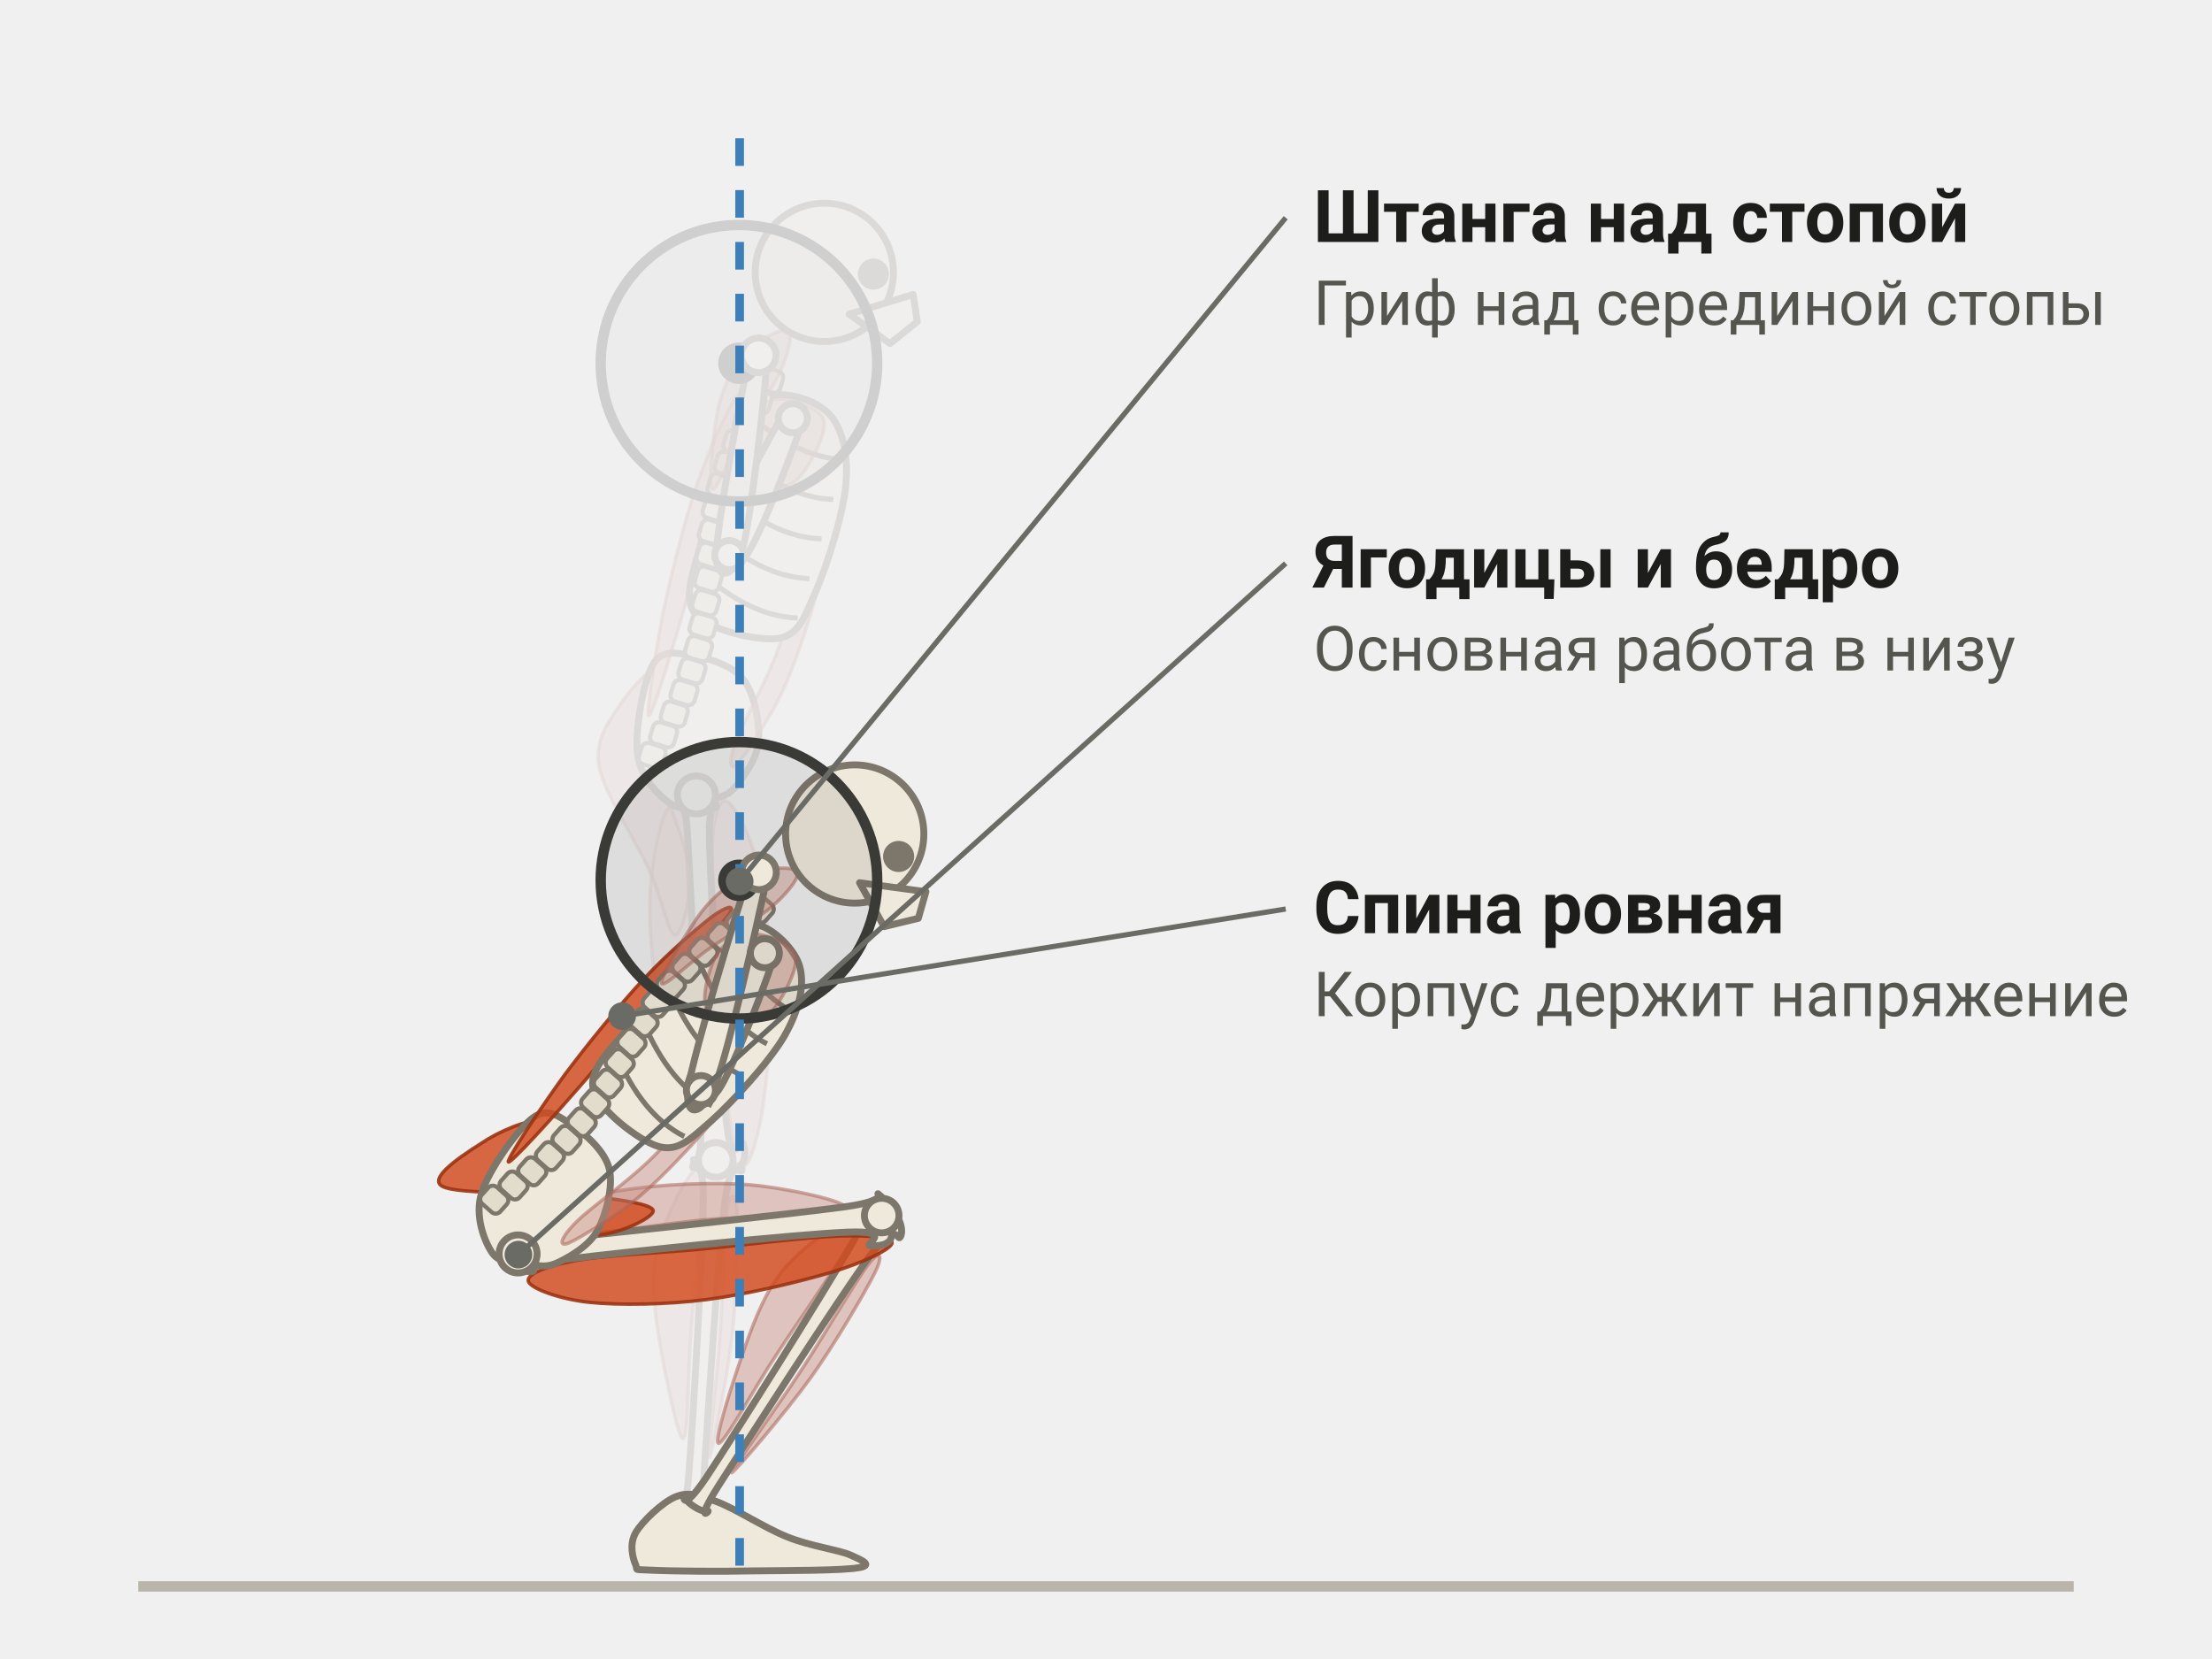
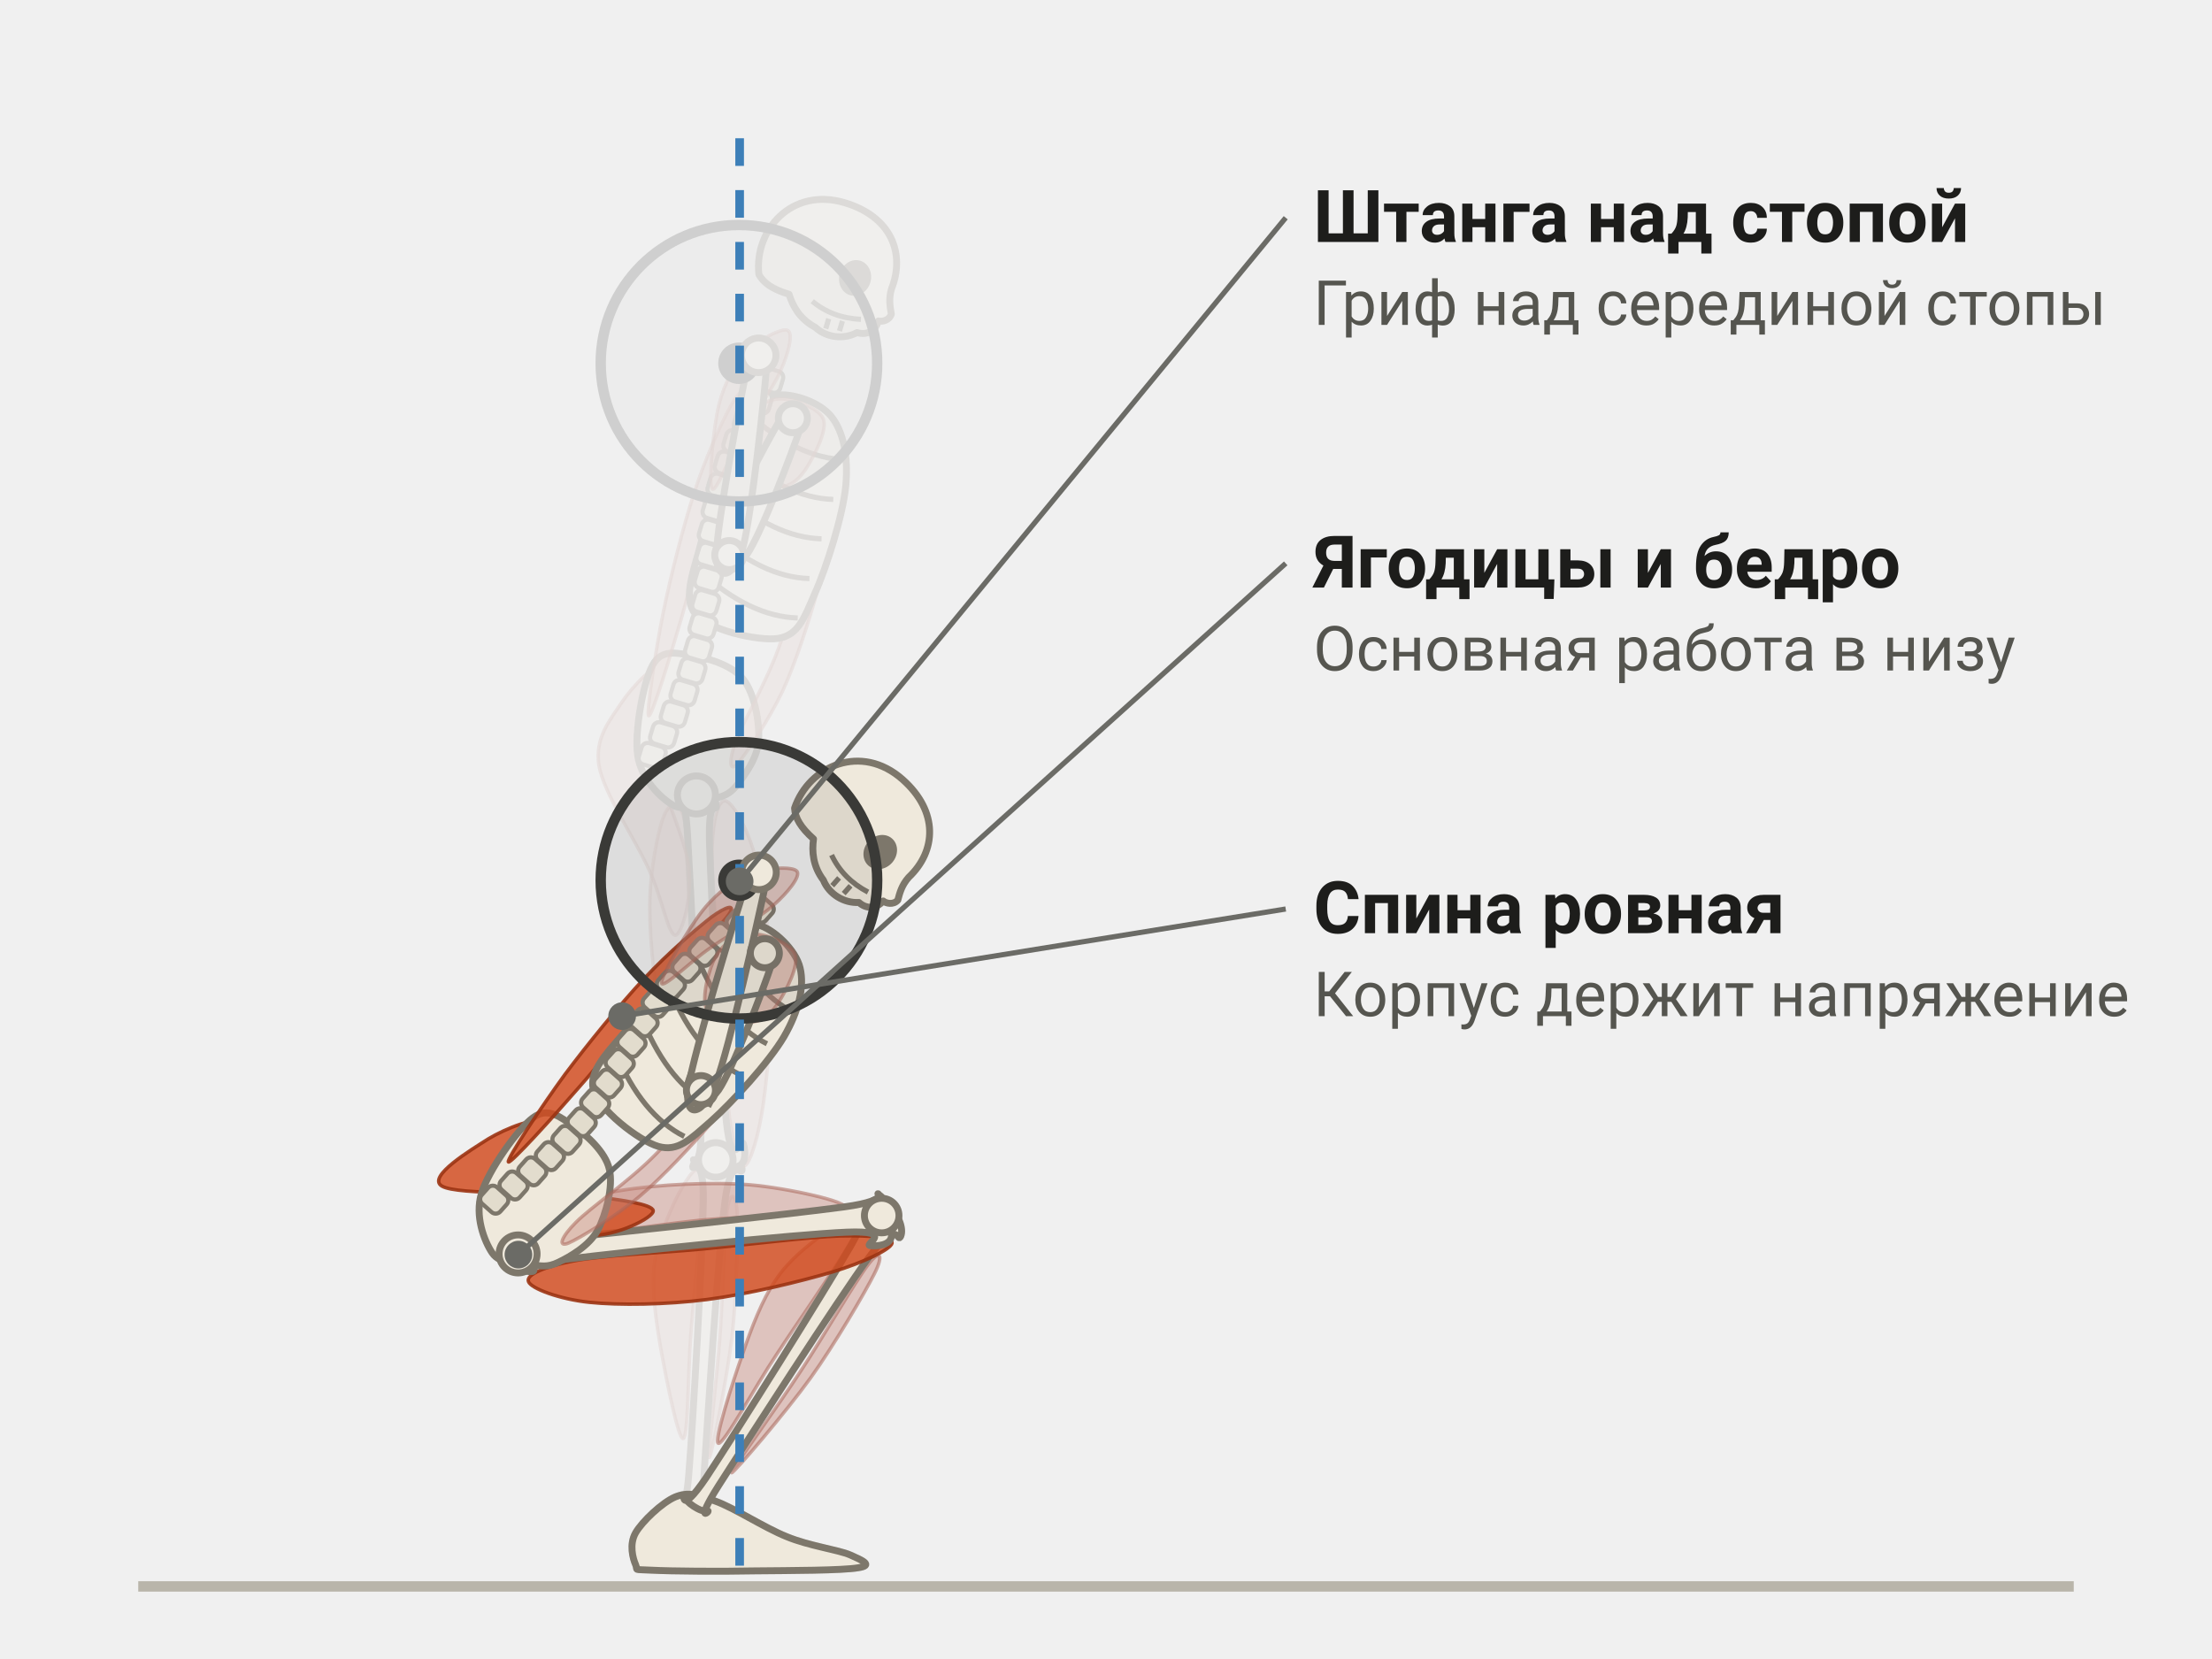
<svg xmlns="http://www.w3.org/2000/svg" viewBox="0 0 640 480" role="img" aria-label="Приседание со штангой нагружает сразу крупные мышцы ног и корпуса.">
  <style>
.bone{fill:#efe9dc;stroke:#7d776b;stroke-width:2;stroke-linejoin:round}
.joint{fill:#efe9dc;stroke:#7d776b;stroke-width:2}
.vert{fill:#e2dccd;stroke:#7d776b;stroke-width:1.2}
.m{fill:#c7867a;fill-opacity:.42;stroke:#a9665a;stroke-opacity:.55;stroke-width:1}
.on{fill:#d2491d;fill-opacity:.82;stroke:#9c3412;stroke-opacity:.9}
.plate{fill:#3a3a37;fill-opacity:.1;stroke:#3a3a37;stroke-width:3}
.bar{fill:#3a3a37}
.ghost{opacity:.18}
.ground{stroke:#b9b5aa;stroke-width:3}
.guide{stroke:#3d7fb8;stroke-width:2.5;stroke-dasharray:8 7;fill:none}
.arrow{stroke:#d2491d;stroke-width:5;fill:none;stroke-linecap:round;marker-end:url(#ah)}
.ahead{fill:#d2491d}
.lead{stroke:#6b6b66;stroke-width:1.5;fill:none}
.t{font:600 21px system-ui,-apple-system,"Segoe UI",Roboto,sans-serif;fill:#1d1d1b}
.s{font:400 18px system-ui,-apple-system,"Segoe UI",Roboto,sans-serif;fill:#55554f}
.ok{fill:#2e8b57}.bad{fill:#c0392b}
.balloon{fill:#3d7fb8;fill-opacity:.25;stroke:#3d7fb8;stroke-width:2}
@media (prefers-color-scheme:dark){
.bone,.joint{fill:#d9d3c4;stroke:#3b3934}.vert{fill:#c9c2b2;stroke:#3b3934}
.plate{fill:#ecebe6;fill-opacity:.12;stroke:#bdbbb3}.bar{fill:#bdbbb3}
.t{fill:#ecebe6}.s{fill:#a9a8a1}.lead{stroke:#9a9993}.ground{stroke:#55534d}
.arrow{stroke:#f0703f}.ahead{fill:#f0703f}.on{fill:#f0703f}
}
</style>
  <defs>
    <marker id="ah" viewBox="0 0 10 10" refX="6" refY="5" markerWidth="4" markerHeight="4" orient="auto">
      <path class="ahead" d="M0 0L10 5L0 10z" />
    </marker>
  </defs>
  <style>
.small{font-size:15px}
.barfill{fill:#d2491d}.track{stroke:#d9d5ca;stroke-width:3}
.card{fill:#f3f1ea;stroke:#e2ded2}.dot{fill:#d2491d}
.okc{fill:#2e8b57}.badc{fill:#c0392b}.mark{stroke:#fff;stroke-width:3.5;fill:none;stroke-linecap:round}
.num{fill:#d2491d}.numt{font:700 18px system-ui,-apple-system,"Segoe UI",Roboto,sans-serif;fill:#fff}
@media (prefers-color-scheme:dark){.barfill,.dot,.num{fill:#f0703f}.track{stroke:#3a3934}.card{fill:#26262a;stroke:#34343a}}
</style>
  <line class="ground" x1="40" y1="459" x2="600" y2="459" />
  <g class="ghost">
    <path class="bone" d="M183.9 452.7C183.1 450.9 182.0 446.8 183.9 443.5C185.8 440.2 191.6 434.7 195.4 433.1C199.2 431.6 201.5 432.4 206.9 434.3C212.3 436.2 221.1 442.0 227.6 444.6C234.1 447.3 242.6 448.4 246.0 449.9C249.4 451.4 252.9 452.9 248.3 453.6C243.7 454.4 228.4 454.4 218.4 454.5C208.4 454.7 194.2 454.6 188.5 454.3C182.8 454.0 184.7 454.5 183.9 452.7Z" />
    <path class="m" d="M197.7 416.2C196.3 416.9 192.7 398.6 191.2 390.3C189.8 382.1 188.6 373.8 189.2 366.9C189.8 360.0 192.5 353.7 194.6 349.0C196.7 344.2 200.4 338.1 201.8 338.3C203.2 338.6 203.1 342.6 202.8 350.6C202.5 358.5 200.7 374.9 199.9 385.9C199.0 396.8 199.2 415.4 197.7 416.2Z" />
    <path class="m" d="M205.2 421.7C205.8 421.8 210.4 398.4 211.8 386.7C213.1 375.0 213.6 357.4 213.3 351.3C213.1 345.2 211.3 344.2 210.4 350.1C209.6 355.9 209.2 374.5 208.3 386.5C207.5 398.4 204.6 421.7 205.2 421.7Z" />
    <path class="bone" d="M204.3 434.9C205.5 433.6 202.8 441.2 203.7 426.7C204.6 412.2 207.8 362.8 209.7 348.0C211.5 333.3 214.9 340.8 214.7 338.2C214.5 335.7 210.8 332.9 208.4 332.7C206.0 332.5 201.3 334.7 200.5 337.2C199.7 339.7 203.7 332.7 203.5 347.6C203.3 362.4 200.5 411.9 199.3 426.4C198.2 440.9 195.6 432.9 196.5 434.3C197.3 435.7 203.1 436.1 204.3 434.9Z" />
    <path class="m" d="M203.3 325.2C202.0 328.0 194.8 309.8 192.3 299.3C189.7 288.9 188.0 273.1 188.0 262.5C188.0 251.9 190.4 239.8 192.2 235.8C193.9 231.8 197.0 230.8 198.3 238.6C199.6 246.5 199.3 268.6 200.2 283.0C201.0 297.5 204.6 322.5 203.3 325.2Z" />
    <path class="m" d="M215.4 337.3C217.1 336.7 219.6 328.3 220.9 319.0C222.2 309.8 223.5 293.6 223.1 281.8C222.7 270.0 220.8 256.5 218.6 248.2C216.4 239.8 212.0 232.1 209.9 231.7C207.8 231.3 206.3 237.2 206.0 245.6C205.8 254.1 207.6 269.8 208.4 282.6C209.3 295.4 209.8 313.6 211.0 322.7C212.2 331.8 213.8 337.9 215.4 337.3Z" />
    <path class="bone" d="M213.6 337.4C215.9 336.6 215.7 333.1 215.1 331.0C214.5 328.9 211.8 339.3 210.2 324.9C208.5 310.5 205.8 260.0 205.3 244.6C204.8 229.3 207.6 235.7 207.2 232.9C206.8 230.1 204.4 228.1 202.8 227.8C201.2 227.5 198.1 228.8 197.4 231.3C196.8 233.8 198.1 227.2 199.0 242.8C199.9 258.5 202.5 309.8 202.8 325.3C203.2 340.8 199.3 333.9 201.1 336.0C202.9 338.0 211.3 338.3 213.6 337.4Z" />
    <circle class="joint" cx="207.1" cy="335.6" r="5" />
    <path class="m" d="M191.9 193.4C190.2 190.8 182.8 198.8 179.7 203.5C176.6 208.2 172.0 213.5 173.3 221.5C174.7 229.6 184.3 243.7 187.9 251.9C191.6 260.1 193.4 270.7 195.4 270.6C197.3 270.5 200.3 259.9 199.4 251.3C198.5 242.7 191.2 228.7 189.9 219.0C188.7 209.4 193.6 196.0 191.9 193.4Z" />
    <path class="bone" d="M194.6 232.9C191.1 230.8 185.5 225.4 184.5 218.6C183.5 211.9 186.1 197.3 188.8 192.5C191.4 187.6 196.0 189.0 200.4 189.7C204.8 190.4 212.0 192.5 215.1 196.6C218.3 200.7 219.8 209.0 219.5 214.2C219.2 219.3 215.4 224.4 213.2 227.2C210.9 230.1 209.0 230.4 205.9 231.3C202.8 232.3 198.2 235.0 194.6 232.9Z" />
    <circle class="joint" cx="201.5" cy="230.0" r="5.5" />
    <path class="m" d="M213.3 221.0C215.6 218.6 222.5 208.2 226.4 200.0C230.2 191.8 234.0 179.8 236.3 171.7C238.6 163.7 240.5 154.9 240.4 151.7C240.2 148.6 237.8 146.8 235.3 152.7C232.8 158.6 229.1 176.9 225.4 187.2C221.7 197.5 214.9 209.0 212.8 214.7C210.8 220.3 211.1 223.5 213.3 221.0Z" />
    <path class="m" d="M187.7 207.1C186.9 206.9 189.7 188.0 191.9 177.2C194.1 166.4 197.7 152.3 200.9 142.4C204.1 132.5 208.7 122.5 211.1 118.0C213.5 113.5 216.0 111.1 215.2 115.5C214.4 119.8 209.2 133.4 206.2 144.0C203.2 154.5 200.3 168.2 197.2 178.7C194.1 189.3 188.6 207.4 187.7 207.1Z" />
    <path class="bone rib" d="M201.0 177.4C197.3 172.5 201.2 164.1 203.2 155.6C205.2 147.0 209.5 132.9 213.0 126.1C216.5 119.2 219.6 115.3 224.2 114.4C228.8 113.5 237.2 116.2 240.6 120.6C244.0 124.9 245.5 132.0 244.7 140.6C243.9 149.1 239.1 164.3 235.8 171.6C232.6 179.0 231.0 183.7 225.2 184.7C219.4 185.6 204.6 182.2 201.0 177.4Z" />
    <path class="lead" style="stroke:#7d776b" d="M202.7 165.4Q217.0 178.4 230.8 178.8" />
    <path class="lead" style="stroke:#7d776b" d="M206.1 153.9Q220.4 167.0 234.2 167.4" />
    <path class="lead" style="stroke:#7d776b" d="M209.5 142.5Q223.9 155.5 237.7 155.9" />
    <path class="lead" style="stroke:#7d776b" d="M213.0 131.0Q227.3 144.1 241.1 144.5" />
    <path class="lead" style="stroke:#7d776b" d="M216.4 119.6Q230.7 132.6 244.5 133.0" />
    <rect class="vert" x="185.1" y="215.4" width="7.2" height="6.4" rx="1.8" transform="rotate(16.7 188.7 218.6)" />
    <rect class="vert" x="188.4" y="209.4" width="7.2" height="6.4" rx="1.8" transform="rotate(16.7 192.0 212.6)" />
    <rect class="vert" x="191.5" y="203.4" width="7.2" height="6.4" rx="1.8" transform="rotate(16.7 195.1 206.6)" />
    <rect class="vert" x="194.3" y="197.2" width="7.2" height="6.4" rx="1.8" transform="rotate(16.7 197.9 200.4)" />
    <rect class="vert" x="196.6" y="190.9" width="7.2" height="6.4" rx="1.8" transform="rotate(16.7 200.2 194.1)" />
    <rect class="vert" x="198.5" y="184.5" width="7.2" height="6.4" rx="1.8" transform="rotate(16.7 202.1 187.7)" />
    <rect class="vert" x="199.8" y="177.9" width="7.2" height="6.4" rx="1.8" transform="rotate(16.7 203.4 181.1)" />
    <rect class="vert" x="200.6" y="171.2" width="7.2" height="6.4" rx="1.8" transform="rotate(16.7 204.2 174.4)" />
    <rect class="vert" x="201.3" y="164.4" width="7.2" height="6.4" rx="1.8" transform="rotate(16.7 204.9 167.6)" />
    <rect class="vert" x="201.8" y="157.5" width="7.2" height="6.4" rx="1.8" transform="rotate(16.7 205.4 160.7)" />
    <rect class="vert" x="202.5" y="150.8" width="7.2" height="6.4" rx="1.8" transform="rotate(16.7 206.1 154.0)" />
    <rect class="vert" x="203.6" y="144.1" width="7.2" height="6.4" rx="1.8" transform="rotate(16.7 207.2 147.3)" />
    <rect class="vert" x="205.0" y="137.5" width="7.2" height="6.4" rx="1.8" transform="rotate(16.7 208.6 140.7)" />
    <rect class="vert" x="207.1" y="131.1" width="7.2" height="6.4" rx="1.8" transform="rotate(16.7 210.7 134.3)" />
    <rect class="vert" x="209.6" y="124.9" width="7.2" height="6.4" rx="1.8" transform="rotate(16.7 213.2 128.1)" />
    <rect class="vert" x="212.6" y="118.8" width="7.2" height="6.4" rx="1.8" transform="rotate(16.7 216.2 122.0)" />
    <rect class="vert" x="215.8" y="112.8" width="7.2" height="6.4" rx="1.8" transform="rotate(16.7 219.4 116.0)" />
    <rect class="vert" x="219.1" y="106.8" width="7.2" height="6.4" rx="1.8" transform="rotate(16.7 222.7 110.0)" />
    <path class="m" d="M206.0 141.4C204.9 139.9 206.4 123.6 208.0 117.1C209.7 110.5 212.6 105.5 215.9 102.0C219.2 98.4 226.3 94.7 227.9 95.6C229.6 96.5 228.1 102.3 225.8 107.4C223.5 112.6 217.6 120.8 214.3 126.5C211.0 132.1 207.1 143.0 206.0 141.4Z" />
-     <circle class="bone" cx="238.5" cy="78.8" r="20" />
-     <path class="bone" d="M245.7 90.9L257.5 99.4L265.4 93.1L264.2 85.2Z" />
-     <circle cx="252.7" cy="79.3" r="4.5" fill="#7d776b" />
+     <g class="head" transform="matrix(0.958 0.286 -0.282 0.959 238.5 78.8)">
+       <path class="bone" d="M-18 6C-23 -6 -16 -21 0 -21C14 -21 21 -12 20 -1C20 2 21 4 22 6C22 8 20 9 19 9C19 12 17 14 14 14C11 17 6 18 2 16C-3 15 -6 12 -8 9C-13 9 -16 8 -18 6Z" />
+       <ellipse cx="9" cy="-1" rx="4.6" ry="5.2" fill="#7d776b" />
+       <path class="lead" style="stroke:#7d776b" d="M-1 9Q6 12 14 10M5 12.5v3M9 12v3" />
+     </g>
    <path class="m" d="M212.7 137.3C211.0 134.1 213.2 125.3 215.4 121.7C217.6 118.0 221.9 115.5 225.7 115.4C229.5 115.3 236.9 118.0 238.2 121.2C239.5 124.5 235.6 131.7 233.6 135.0C231.5 138.3 229.2 140.6 225.7 140.9C222.2 141.3 214.4 140.5 212.7 137.3Z" />
    <path class="bone" d="M207.2 158.8C205.6 165.3 212.0 166.3 216.0 160.6C220.1 154.8 229.1 131.1 231.4 124.3C233.7 117.6 230.8 120.6 229.8 120.2C228.8 119.7 229.3 115.2 225.6 121.6C221.8 128.0 208.8 152.4 207.2 158.8Z" />
    <path class="bone" d="M207.3 160.1C207.1 168.9 212.6 167.2 215.0 158.2C217.4 149.2 221.1 115.3 221.8 106.1C222.6 96.8 220.5 102.9 219.5 102.8C218.6 102.6 218.4 95.7 216.4 105.2C214.3 114.8 207.5 151.2 207.3 160.1Z" />
    <circle class="joint" cx="229.4" cy="121.0" r="4.2" />
    <circle class="joint" cx="211.0" cy="160.6" r="4.2" />
    <circle class="plate" cx="213.8" cy="105.1" r="40" />
    <circle class="bar" cx="213.8" cy="105.1" r="6" />
    <circle class="joint" cx="219.5" cy="102.8" r="5" />
  </g>
  <g>
    <path class="bone" d="M183.9 452.7C183.1 450.9 182.0 446.8 183.9 443.5C185.8 440.2 191.6 434.7 195.4 433.1C199.2 431.6 201.5 432.4 206.9 434.3C212.3 436.2 221.1 442.0 227.6 444.6C234.1 447.3 242.6 448.4 246.0 449.9C249.4 451.4 252.9 452.9 248.3 453.6C243.7 454.4 228.4 454.4 218.4 454.5C208.4 454.7 194.2 454.6 188.5 454.3C182.8 454.0 184.7 454.5 183.9 452.7Z" />
    <path class="m" d="M207.9 417.6C206.3 417.6 212.0 399.8 214.8 391.9C217.5 384.0 220.5 376.1 224.4 370.4C228.2 364.6 233.6 360.5 237.8 357.3C241.9 354.2 248.2 350.6 249.2 351.5C250.3 352.4 248.3 355.9 244.1 362.7C240.0 369.5 230.5 383.0 224.5 392.2C218.4 401.3 209.6 417.7 207.9 417.6Z" />
    <path class="m" d="M211.7 426.1C212.2 426.4 227.6 408.3 234.5 398.7C241.4 389.1 250.3 373.9 253.0 368.5C255.8 363.0 254.6 361.3 251.1 366.0C247.5 370.7 238.2 386.8 231.6 396.8C225.1 406.8 211.3 425.8 211.7 426.1Z" />
    <path class="bone" d="M204.6 437.2C206.2 436.6 200.2 442.0 208.0 429.7C215.8 417.5 242.6 375.8 251.4 363.8C260.2 351.8 259.5 360.0 260.6 357.7C261.6 355.4 259.7 351.1 257.7 349.8C255.7 348.5 250.5 348.1 248.6 349.9C246.7 351.7 253.6 347.5 246.2 360.4C238.8 373.3 212.4 415.3 204.4 427.4C196.3 439.4 198.0 431.3 198.0 432.9C198.1 434.5 202.9 437.7 204.6 437.2Z" />
    <path class="m" d="M244.3 349.6C246.7 347.9 227.7 343.7 216.9 342.8C206.2 341.9 190.3 342.7 179.9 344.4C169.4 346.0 157.8 350.3 154.1 352.6C150.5 354.9 149.9 358.2 157.9 358.2C165.9 358.3 187.7 354.6 202.1 353.1C216.5 351.7 241.8 351.4 244.3 349.6Z" />
    <path class="m on" d="M258.1 359.7C257.7 361.5 249.8 365.3 240.9 368.0C231.9 370.7 216.2 374.5 204.5 376.0C192.8 377.5 179.1 377.7 170.5 376.8C161.9 375.9 153.6 372.8 152.9 370.8C152.1 368.8 157.7 366.4 166.1 364.8C174.4 363.2 190.1 362.6 202.9 361.4C215.8 360.2 233.8 357.9 243.0 357.6C252.2 357.4 258.4 358.0 258.1 359.7Z" />
    <path class="bone" d="M257.9 357.9C257.4 360.3 253.9 360.6 251.8 360.4C249.6 360.2 259.5 355.9 245.0 356.5C230.5 357.1 180.2 362.3 164.9 364.2C149.7 366.1 156.5 367.9 153.6 367.9C150.8 368.0 148.5 365.9 147.9 364.4C147.4 362.8 148.1 359.6 150.5 358.6C152.9 357.5 146.6 359.8 162.2 358.3C177.8 356.7 228.8 351.3 244.2 349.2C259.6 347.1 252.2 344.3 254.5 345.8C256.8 347.2 258.3 355.5 257.9 357.9Z" />
    <circle class="joint" cx="255.1" cy="351.7" r="5" />
    <path class="m on" d="M156.6 325.5C156.2 322.4 146.1 326.6 141.3 329.5C136.6 332.5 123.2 340.5 127.9 343.2C132.6 345.9 159.2 344.7 169.4 345.9C179.6 347.1 188.8 348.4 189.0 350.3C189.2 352.3 178.1 357.8 170.6 357.4C163.1 357.0 146.4 353.3 144.0 347.9C141.7 342.6 157.1 328.6 156.6 325.5Z" />
    <path class="bone" d="M142.4 362.5C140.1 359.1 137.3 351.8 139.3 345.3C141.2 338.8 149.8 326.6 154.2 323.4C158.6 320.1 162.2 323.3 165.9 325.8C169.6 328.3 175.2 333.3 176.3 338.3C177.5 343.3 175.3 351.5 172.9 356.0C170.4 360.5 164.9 363.6 161.6 365.2C158.3 366.8 156.5 366.3 153.3 365.8C150.1 365.4 144.8 366.0 142.4 362.5Z" />
    <circle class="joint" cx="149.9" cy="362.8" r="5.5" />
    <path class="m" d="M164.4 359.7C167.5 358.4 178.2 351.9 185.1 346.1C192.0 340.3 200.5 331.0 206.0 324.7C211.5 318.4 217.0 311.2 218.2 308.3C219.4 305.3 217.9 302.7 213.1 307.0C208.4 311.3 197.4 326.3 189.6 334.1C181.9 341.9 170.8 349.4 166.6 353.7C162.4 357.9 161.3 360.9 164.4 359.7Z" />
    <path class="m on" d="M147.1 336.2C146.4 335.6 157.0 319.7 163.5 310.8C170.1 302.0 179.3 290.7 186.4 283.1C193.4 275.6 201.9 268.4 205.9 265.3C210.0 262.3 213.3 261.2 210.7 264.8C208.1 268.4 197.7 278.5 190.5 286.8C183.3 295.1 174.9 306.3 167.6 314.5C160.4 322.8 147.7 336.8 147.1 336.2Z" />
    <path class="bone rib" d="M171.6 314.9C170.4 308.9 177.4 303.0 182.9 296.0C188.3 289.1 198.2 278.2 204.2 273.4C210.3 268.7 214.7 266.5 219.3 267.6C223.8 268.7 230.3 274.8 231.5 280.1C232.8 285.5 231.1 292.6 226.8 300.0C222.5 307.3 211.7 319.1 205.7 324.4C199.6 329.7 196.2 333.3 190.5 331.7C184.9 330.1 172.9 320.8 171.6 314.9Z" />
    <path class="lead" style="stroke:#7d776b" d="M178.2 304.7Q185.7 322.6 198.0 328.8" />
    <path class="lead" style="stroke:#7d776b" d="M186.2 295.8Q193.7 313.7 206.0 319.9" />
    <path class="lead" style="stroke:#7d776b" d="M194.1 286.9Q201.6 304.7 214.0 310.9" />
    <path class="lead" style="stroke:#7d776b" d="M202.1 277.9Q209.6 295.8 221.9 302.0" />
    <path class="lead" style="stroke:#7d776b" d="M210.0 269.0Q217.5 286.9 229.9 293.1" />
    <rect class="vert" x="139.4" y="343.9" width="7.2" height="6.4" rx="1.8" transform="rotate(41.7 143.0 347.1)" />
    <rect class="vert" x="145.0" y="339.8" width="7.2" height="6.4" rx="1.8" transform="rotate(41.7 148.6 343.0)" />
    <rect class="vert" x="150.4" y="335.7" width="7.2" height="6.4" rx="1.8" transform="rotate(41.7 154.0 338.9)" />
    <rect class="vert" x="155.5" y="331.3" width="7.2" height="6.4" rx="1.8" transform="rotate(41.7 159.1 334.5)" />
    <rect class="vert" x="160.3" y="326.6" width="7.2" height="6.4" rx="1.8" transform="rotate(41.7 163.9 329.8)" />
    <rect class="vert" x="164.7" y="321.5" width="7.2" height="6.4" rx="1.8" transform="rotate(41.7 168.3 324.7)" />
    <rect class="vert" x="168.6" y="316.0" width="7.2" height="6.4" rx="1.8" transform="rotate(41.7 172.2 319.2)" />
    <rect class="vert" x="172.3" y="310.3" width="7.2" height="6.4" rx="1.8" transform="rotate(41.7 175.9 313.5)" />
    <rect class="vert" x="175.7" y="304.4" width="7.2" height="6.4" rx="1.8" transform="rotate(41.7 179.3 307.6)" />
    <rect class="vert" x="179.1" y="298.5" width="7.2" height="6.4" rx="1.8" transform="rotate(41.7 182.7 301.7)" />
    <rect class="vert" x="182.6" y="292.6" width="7.2" height="6.4" rx="1.8" transform="rotate(41.7 186.2 295.8)" />
    <rect class="vert" x="186.4" y="287.0" width="7.2" height="6.4" rx="1.8" transform="rotate(41.7 190.0 290.2)" />
    <rect class="vert" x="190.5" y="281.7" width="7.2" height="6.4" rx="1.8" transform="rotate(41.7 194.1 284.9)" />
    <rect class="vert" x="195.0" y="276.8" width="7.2" height="6.4" rx="1.8" transform="rotate(41.7 198.6 280.0)" />
    <rect class="vert" x="199.9" y="272.2" width="7.2" height="6.4" rx="1.8" transform="rotate(41.7 203.5 275.4)" />
    <rect class="vert" x="205.2" y="267.9" width="7.2" height="6.4" rx="1.8" transform="rotate(41.7 208.8 271.1)" />
    <rect class="vert" x="210.7" y="263.8" width="7.2" height="6.4" rx="1.8" transform="rotate(41.7 214.3 267.0)" />
    <rect class="vert" x="216.2" y="259.7" width="7.2" height="6.4" rx="1.8" transform="rotate(41.7 219.8 262.9)" />
    <path class="m" d="M191.4 284.4C191.1 282.6 199.2 268.5 203.5 263.2C207.8 257.9 212.5 254.7 217.1 252.8C221.6 251.0 229.5 250.6 230.6 252.1C231.7 253.6 227.9 258.3 223.7 262.0C219.5 265.7 210.7 270.6 205.3 274.4C199.9 278.1 191.7 286.3 191.4 284.4Z" />
-     <circle class="bone" cx="247.3" cy="241.3" r="20" />
-     <path class="bone" d="M248.7 255.4L255.8 268.1L265.7 265.7L267.9 258.0Z" />
-     <circle cx="260.0" cy="247.8" r="4.5" fill="#7d776b" />
+     <g class="head" transform="matrix(0.747 0.665 -0.661 0.750 247.3 241.3)">
+       <path class="bone" d="M-18 6C-23 -6 -16 -21 0 -21C14 -21 21 -12 20 -1C20 2 21 4 22 6C22 8 20 9 19 9C19 12 17 14 14 14C11 17 6 18 2 16C-3 15 -6 12 -8 9C-13 9 -16 8 -18 6Z" />
+       <ellipse cx="9" cy="-1" rx="4.6" ry="5.2" fill="#7d776b" />
+       <path class="lead" style="stroke:#7d776b" d="M-1 9Q6 12 14 10M5 12.5v3M9 12v3" />
+     </g>
    <path class="m" d="M204.5 292.1C202.8 288.9 205.1 280.1 207.2 276.5C209.4 272.8 213.7 270.3 217.5 270.2C221.3 270.1 228.7 272.8 230.0 276.0C231.3 279.3 227.5 286.5 225.4 289.8C223.3 293.1 221.0 295.4 217.5 295.7C214.0 296.1 206.2 295.3 204.5 292.1Z" />
    <path class="bone" d="M199.0 313.6C197.4 320.1 203.8 321.1 207.9 315.4C211.9 309.6 221.0 285.9 223.2 279.1C225.5 272.4 222.6 275.4 221.6 275.0C220.6 274.5 221.2 270.0 217.4 276.4C213.6 282.8 200.6 307.1 199.0 313.6Z" />
    <path class="bone" d="M199.2 314.4C197.7 324.2 203.5 322.9 207.2 313.2C210.9 303.5 219.3 266.4 221.4 256.3C223.5 246.2 220.5 252.7 219.6 252.4C218.7 252.2 219.4 244.5 216.1 254.9C212.7 265.2 200.7 304.7 199.2 314.4Z" />
    <circle class="joint" cx="221.3" cy="275.8" r="4.2" />
    <circle class="joint" cx="202.8" cy="315.4" r="4.2" />
    <circle class="plate" cx="213.8" cy="254.7" r="40" />
    <circle class="bar" cx="213.8" cy="254.7" r="6" />
    <circle class="joint" cx="219.6" cy="252.4" r="5" />
  </g>
  <line class="guide" x1="214" y1="40" x2="214" y2="455" />
  <path class="lead" d="M372 63L214 255" />
  <circle cx="214" cy="255" r="4" fill="#6b6b66" />
  <text class="t" x="380" y="70" text-anchor="start">Штанга над стопой</text>
  <text class="s" x="380" y="94" text-anchor="start">Гриф над серединой стопы</text>
  <path class="lead" d="M372 163L150 363" />
  <circle cx="150" cy="363" r="4" fill="#6b6b66" />
  <text class="t" x="380" y="170" text-anchor="start">Ягодицы и бедро</text>
  <text class="s" x="380" y="194" text-anchor="start">Основная работа в низу</text>
  <path class="lead" d="M372 263L180 294" />
  <circle cx="180" cy="294" r="4" fill="#6b6b66" />
  <text class="t" x="380" y="270" text-anchor="start">Спина ровная</text>
  <text class="s" x="380" y="294" text-anchor="start">Корпус держит напряжение</text>
</svg>
